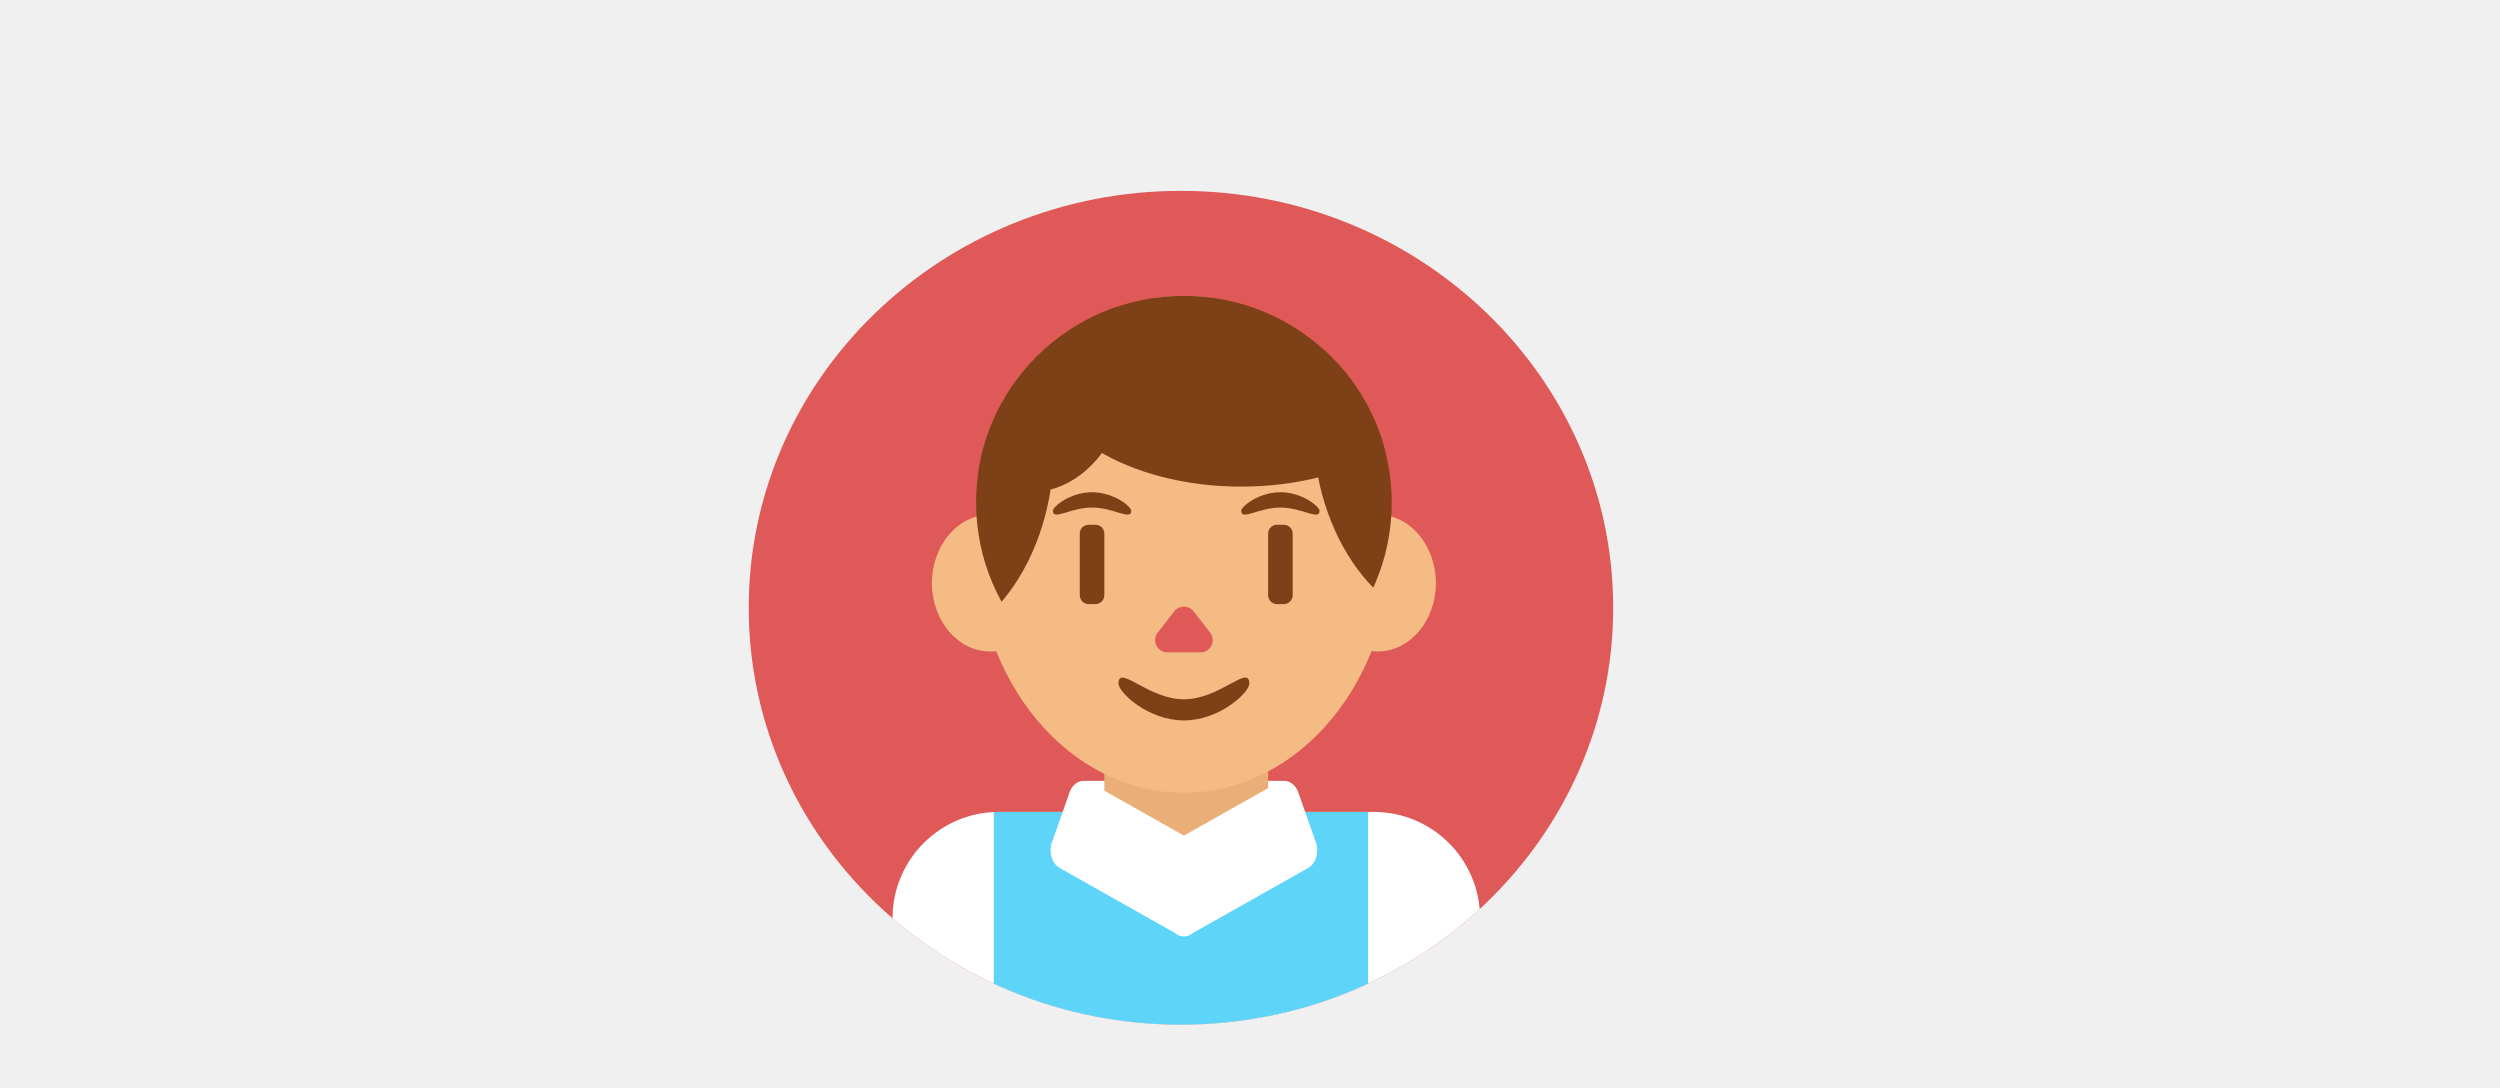
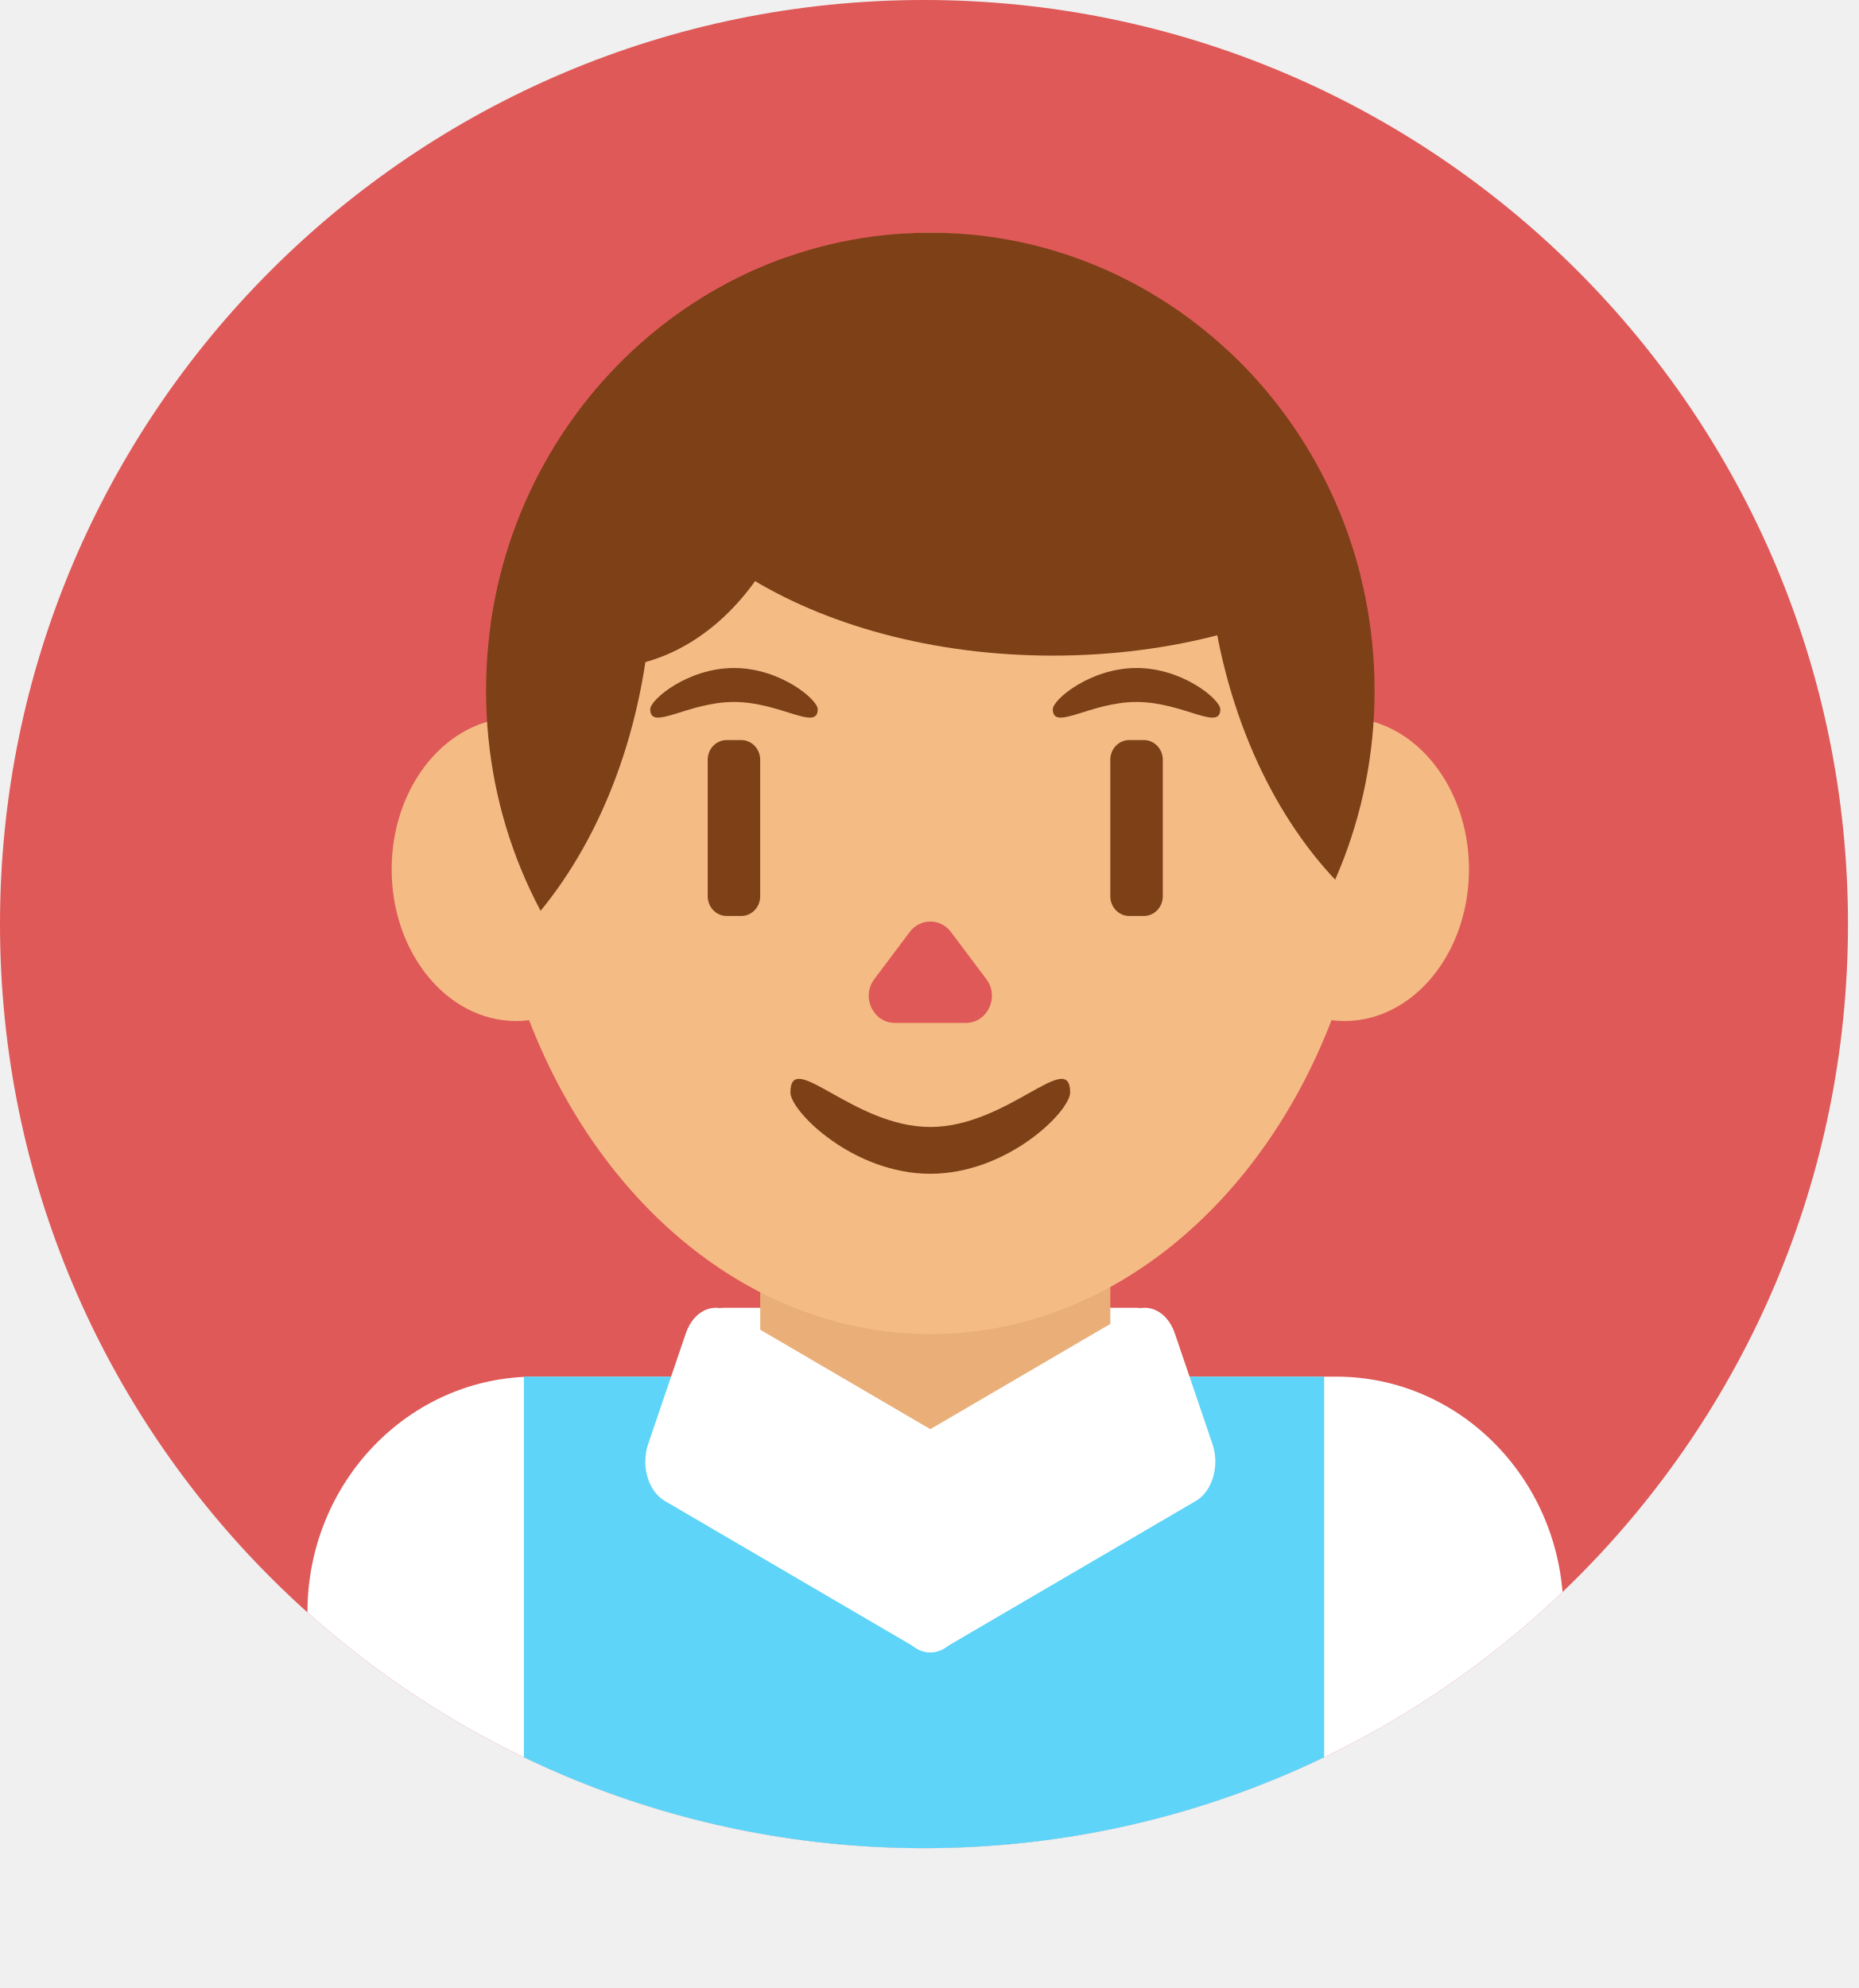
- <svg xmlns="http://www.w3.org/2000/svg" viewBox="0 0 1295.96 563.85">
+ <svg xmlns="http://www.w3.org/2000/svg" id="_Слой_1" data-name="Слой 1" viewBox="0 0 502.85 537.83">
  <defs>
    <style>
-       .cls-1 {
-         fill: #fff;
-       }
+ 			.cls-1 {
+ 			fill: #fff;
+ 			}

-       .cls-2 {
-         clip-path: url(#clippath-2);
-       }
+ 			.cls-2 {
+ 			fill: #df5958;
+ 			}

-       .cls-3 {
-         fill: #df5958;
-       }
+ 			.cls-3 {
+ 			clip-path: url(#clippath-1);
+ 			}

-       .cls-4 {
-         fill: #eaae78;
-       }
+ 			.cls-4 {
+ 			fill: #eaae78;
+ 			}

-       .cls-5 {
-         fill: #7e4017;
-       }
+ 			.cls-5 {
+ 			fill: #7e4017;
+ 			}

-       .cls-6 {
-         clip-path: url(#clippath);
-       }
+ 			.cls-6 {
+ 			clip-path: url(#clippath);
+ 			}

-       .cls-7 {
-         fill: none;
-       }
+ 			.cls-7 {
+ 			fill: none;
+ 			}

-       .cls-8 {
-         fill: #5dd4f8;
-       }
+ 			.cls-8 {
+ 			fill: #5dd4f8;
+ 			}

-       .cls-9 {
-         fill: #f4bc84;
-       }
-     </style>
+ 			.cls-9 {
+ 			fill: #f4bc84;
+ 			}
+ 		</style>
    <clipPath id="clippath">
-       <ellipse class="cls-7" cx="612.19" cy="315.05" rx="224.06" ry="216.11" />
+       <circle class="cls-7" cx="250" cy="250" r="250" />
    </clipPath>
-     <clipPath id="clippath-2">
-       <ellipse class="cls-7" cx="613.72" cy="260.48" rx="107.73" ry="107.12" />
+     <clipPath id="clippath-1">
+       <ellipse class="cls-7" cx="251.71" cy="186.87" rx="120.2" ry="123.92" />
    </clipPath>
  </defs>
-   <g id="_1" data-name="1">
-     <ellipse class="cls-3" cx="612.19" cy="315.05" rx="224.06" ry="216.11" />
+   <g id="_1" data-name=" 1">
+     <circle class="cls-2" cx="250" cy="250" r="250" />
  </g>
-   <g id="_Слой_29" data-name="Слой 29">
-     <rect class="cls-1" x="554.56" y="404.78" width="118.32" height="70.83" rx="9.28" ry="9.28" />
+   <g id="_Слой_29" data-name=" Слой 29">
+     <path class="cls-1" d="m196.05,353.8h111.31c5.72,0,10.35,4.81,10.35,10.74v60.47c0,5.93-4.64,10.74-10.35,10.74h-111.31c-5.72,0-10.35-4.81-10.35-10.74v-60.47c0-5.93,4.64-10.74,10.35-10.74Z" />
  </g>
-   <g id="_6" data-name="6">
+   <g id="_6" data-name=" 6">
    <g class="cls-6">
-       <rect class="cls-1" x="462.68" y="420.88" width="304.56" height="110.27" rx="55.13" ry="55.13" />
-       <rect class="cls-8" x="515.17" y="420.88" width="194.05" height="142.98" />
+       <g>
+         <path class="cls-1" d="m144.69,372.43h216.79c33.97,0,61.51,28.55,61.51,63.78h0c0,35.23-27.54,63.79-61.51,63.79h-216.79c-33.97,0-61.51-28.55-61.51-63.78h0c0-35.23,27.54-63.79,61.51-63.79Z" />
+         <rect class="cls-8" x="141.75" y="372.43" width="216.52" height="165.4" />
+       </g>
    </g>
  </g>
-   <g id="_Слой_19" data-name="Слой 19">
-     <rect class="cls-4" x="572.48" y="315.05" width="84.89" height="150.9" rx="42.45" ry="42.45" />
+   <g id="_Слой_19" data-name=" Слой 19">
+     <path class="cls-4" d="m253.05,250h0c26.16,0,47.36,21.99,47.36,49.11v76.35c0,27.12-21.2,49.11-47.36,49.11h0c-26.16,0-47.36-21.99-47.36-49.11v-76.35c0-27.12,21.2-49.11,47.36-49.11Z" />
  </g>
-   <g id="_Слой_30" data-name="Слой 30">
-     <path class="cls-1" d="m610.58,484.5l-61.26-34.55c-4.01-2.26-5.8-8.2-4.02-13.26l9.15-25.95c1.79-5.07,6.48-7.34,10.49-5.08l61.26,34.55c4.01,2.26,5.8,8.2,4.02,13.26l-9.15,25.95c-1.79,5.07-6.48,7.34-10.49,5.08Z" />
-     <path class="cls-1" d="m616.87,484.5l61.26-34.55c4.01-2.26,5.8-8.2,4.02-13.26l-9.15-25.95c-1.79-5.07-6.48-7.34-10.49-5.08l-61.26,34.55c-4.01,2.26-5.8,8.2-4.02,13.26l9.15,25.95c1.79,5.07,6.48,7.34,10.49,5.08Z" />
+   <g id="_Слой_30" data-name=" Слой 30">
+     <path class="cls-1" d="m248.2,446.02l-68.35-39.97c-4.47-2.61-6.47-9.49-4.49-15.34l10.21-30.02c2-5.87,7.23-8.49,11.7-5.88l68.35,39.97c4.47,2.61,6.47,9.49,4.49,15.34l-10.21,30.02c-2,5.87-7.23,8.49-11.7,5.88Z" />
+     <path class="cls-1" d="m255.22,446.02l68.35-39.97c4.47-2.61,6.47-9.49,4.49-15.34l-10.21-30.02c-2-5.87-7.23-8.49-11.7-5.88l-68.35,39.97c-4.47,2.61-6.47,9.49-4.49,15.34l10.21,30.02c2,5.87,7.23,8.49,11.7,5.88Z" />
  </g>
-   <g id="_6-2" data-name="6">
+   <g id="_6-2" data-name=" 6-2">
    <g>
-       <ellipse class="cls-9" cx="513.27" cy="302.25" rx="30.17" ry="35.47" />
-       <ellipse class="cls-9" cx="714.17" cy="302.25" rx="30.17" ry="35.47" />
+       <ellipse class="cls-9" cx="139.63" cy="235.19" rx="33.66" ry="41.03" />
+       <ellipse class="cls-9" cx="363.79" cy="235.19" rx="33.66" ry="41.03" />
    </g>
  </g>
-   <g id="_Слой_27" data-name="Слой 27">
-     <ellipse class="cls-9" cx="613.72" cy="282.15" rx="107.73" ry="128.78" />
+   <g id="_Слой_27" data-name=" Слой 27">
+     <ellipse class="cls-9" cx="251.71" cy="211.94" rx="120.2" ry="148.98" />
  </g>
-   <g id="_Слой_22" data-name="Слой 22">
-     <g class="cls-2">
-       <ellipse class="cls-5" cx="534.07" cy="190.77" rx="50.97" ry="64.39" />
-       <ellipse class="cls-5" cx="759.7" cy="219.81" rx="79.1" ry="106.51" />
-       <ellipse class="cls-5" cx="467.24" cy="231.66" rx="79.1" ry="106.51" />
-       <ellipse class="cls-5" cx="643.43" cy="187.87" rx="105.57" ry="64.39" />
+   <g id="_Слой_22" data-name=" Слой 22">
+     <g class="cls-3">
+       <g>
+         <ellipse class="cls-5" cx="162.84" cy="106.23" rx="56.87" ry="74.49" />
+         <ellipse class="cls-5" cx="414.59" cy="139.82" rx="88.26" ry="123.21" />
+         <ellipse class="cls-5" cx="88.27" cy="153.53" rx="88.26" ry="123.21" />
+         <ellipse class="cls-5" cx="284.86" cy="102.88" rx="117.79" ry="74.49" />
+       </g>
    </g>
  </g>
-   <g id="_Слой_23" data-name="Слой 23">
-     <path class="cls-3" d="m608.72,316.9l-8.59,11.04c-3.24,4.16-.27,10.23,5,10.23h17.18c5.28,0,8.24-6.07,5-10.23l-8.59-11.04c-2.54-3.26-7.47-3.26-10.01,0Z" />
-     <rect class="cls-5" x="657.37" y="272.01" width="12.73" height="41.15" rx="4.61" ry="4.61" />
-     <rect class="cls-5" x="559.74" y="272.01" width="12.73" height="41.15" rx="4.61" ry="4.61" />
-     <path class="cls-5" d="m586.42,264.8c0-2.24-9.09-9.64-20.31-9.64s-20.31,7.4-20.31,9.64c0,5.26,9.09-1.69,20.31-1.69s20.31,6.95,20.31,1.69Z" />
-     <path class="cls-5" d="m684.04,264.8c0-2.24-9.09-9.64-20.31-9.64s-20.31,7.4-20.31,9.64c0,5.26,9.09-1.69,20.31-1.69s20.31,6.95,20.31,1.69Z" />
+   <g id="_Слой_23" data-name=" Слой 23">
+     <path class="cls-2" d="m246.13,252.14l-9.58,12.77c-3.62,4.81-.3,11.83,5.58,11.83h19.17c5.89,0,9.19-7.02,5.58-11.83l-9.58-12.77c-2.83-3.77-8.33-3.77-11.17,0h.01Z" />
+     <path class="cls-5" d="m305.55,200.21h3.92c2.84,0,5.14,2.39,5.14,5.33v36.94c0,2.95-2.3,5.33-5.14,5.33h-3.92c-2.84,0-5.14-2.39-5.14-5.33v-36.94c0-2.95,2.3-5.33,5.14-5.33Z" />
+     <path class="cls-5" d="m196.62,200.21h3.92c2.84,0,5.14,2.39,5.14,5.33v36.94c0,2.95-2.3,5.33-5.14,5.33h-3.92c-2.84,0-5.14-2.39-5.14-5.33v-36.94c0-2.95,2.3-5.33,5.14-5.33Z" />
+     <path class="cls-5" d="m221.25,191.87c0-2.59-10.14-11.15-22.66-11.15s-22.66,8.56-22.66,11.15c0,6.08,10.14-1.96,22.66-1.96s22.66,8.04,22.66,1.96Z" />
+     <path class="cls-5" d="m330.17,191.87c0-2.59-10.14-11.15-22.66-11.15s-22.66,8.56-22.66,11.15c0,6.08,10.14-1.96,22.66-1.96s22.66,8.04,22.66,1.96Z" />
  </g>
-   <g id="_6-3" data-name="6">
-     <path class="cls-5" d="m647.63,354.42c0,4.43-15.18,19.03-33.91,19.03s-33.91-14.61-33.91-19.03c0-10.39,15.18,8.08,33.91,8.08s33.91-18.47,33.91-8.08Z" />
+   <g id="_6-3" data-name=" 6-3">
+     <path class="cls-5" d="m289.54,295.54c0,5.12-16.94,22.01-37.84,22.01s-37.84-16.9-37.84-22.01c0-12.02,16.94,9.35,37.84,9.35s37.84-21.37,37.84-9.35Z" />
  </g>
</svg>
